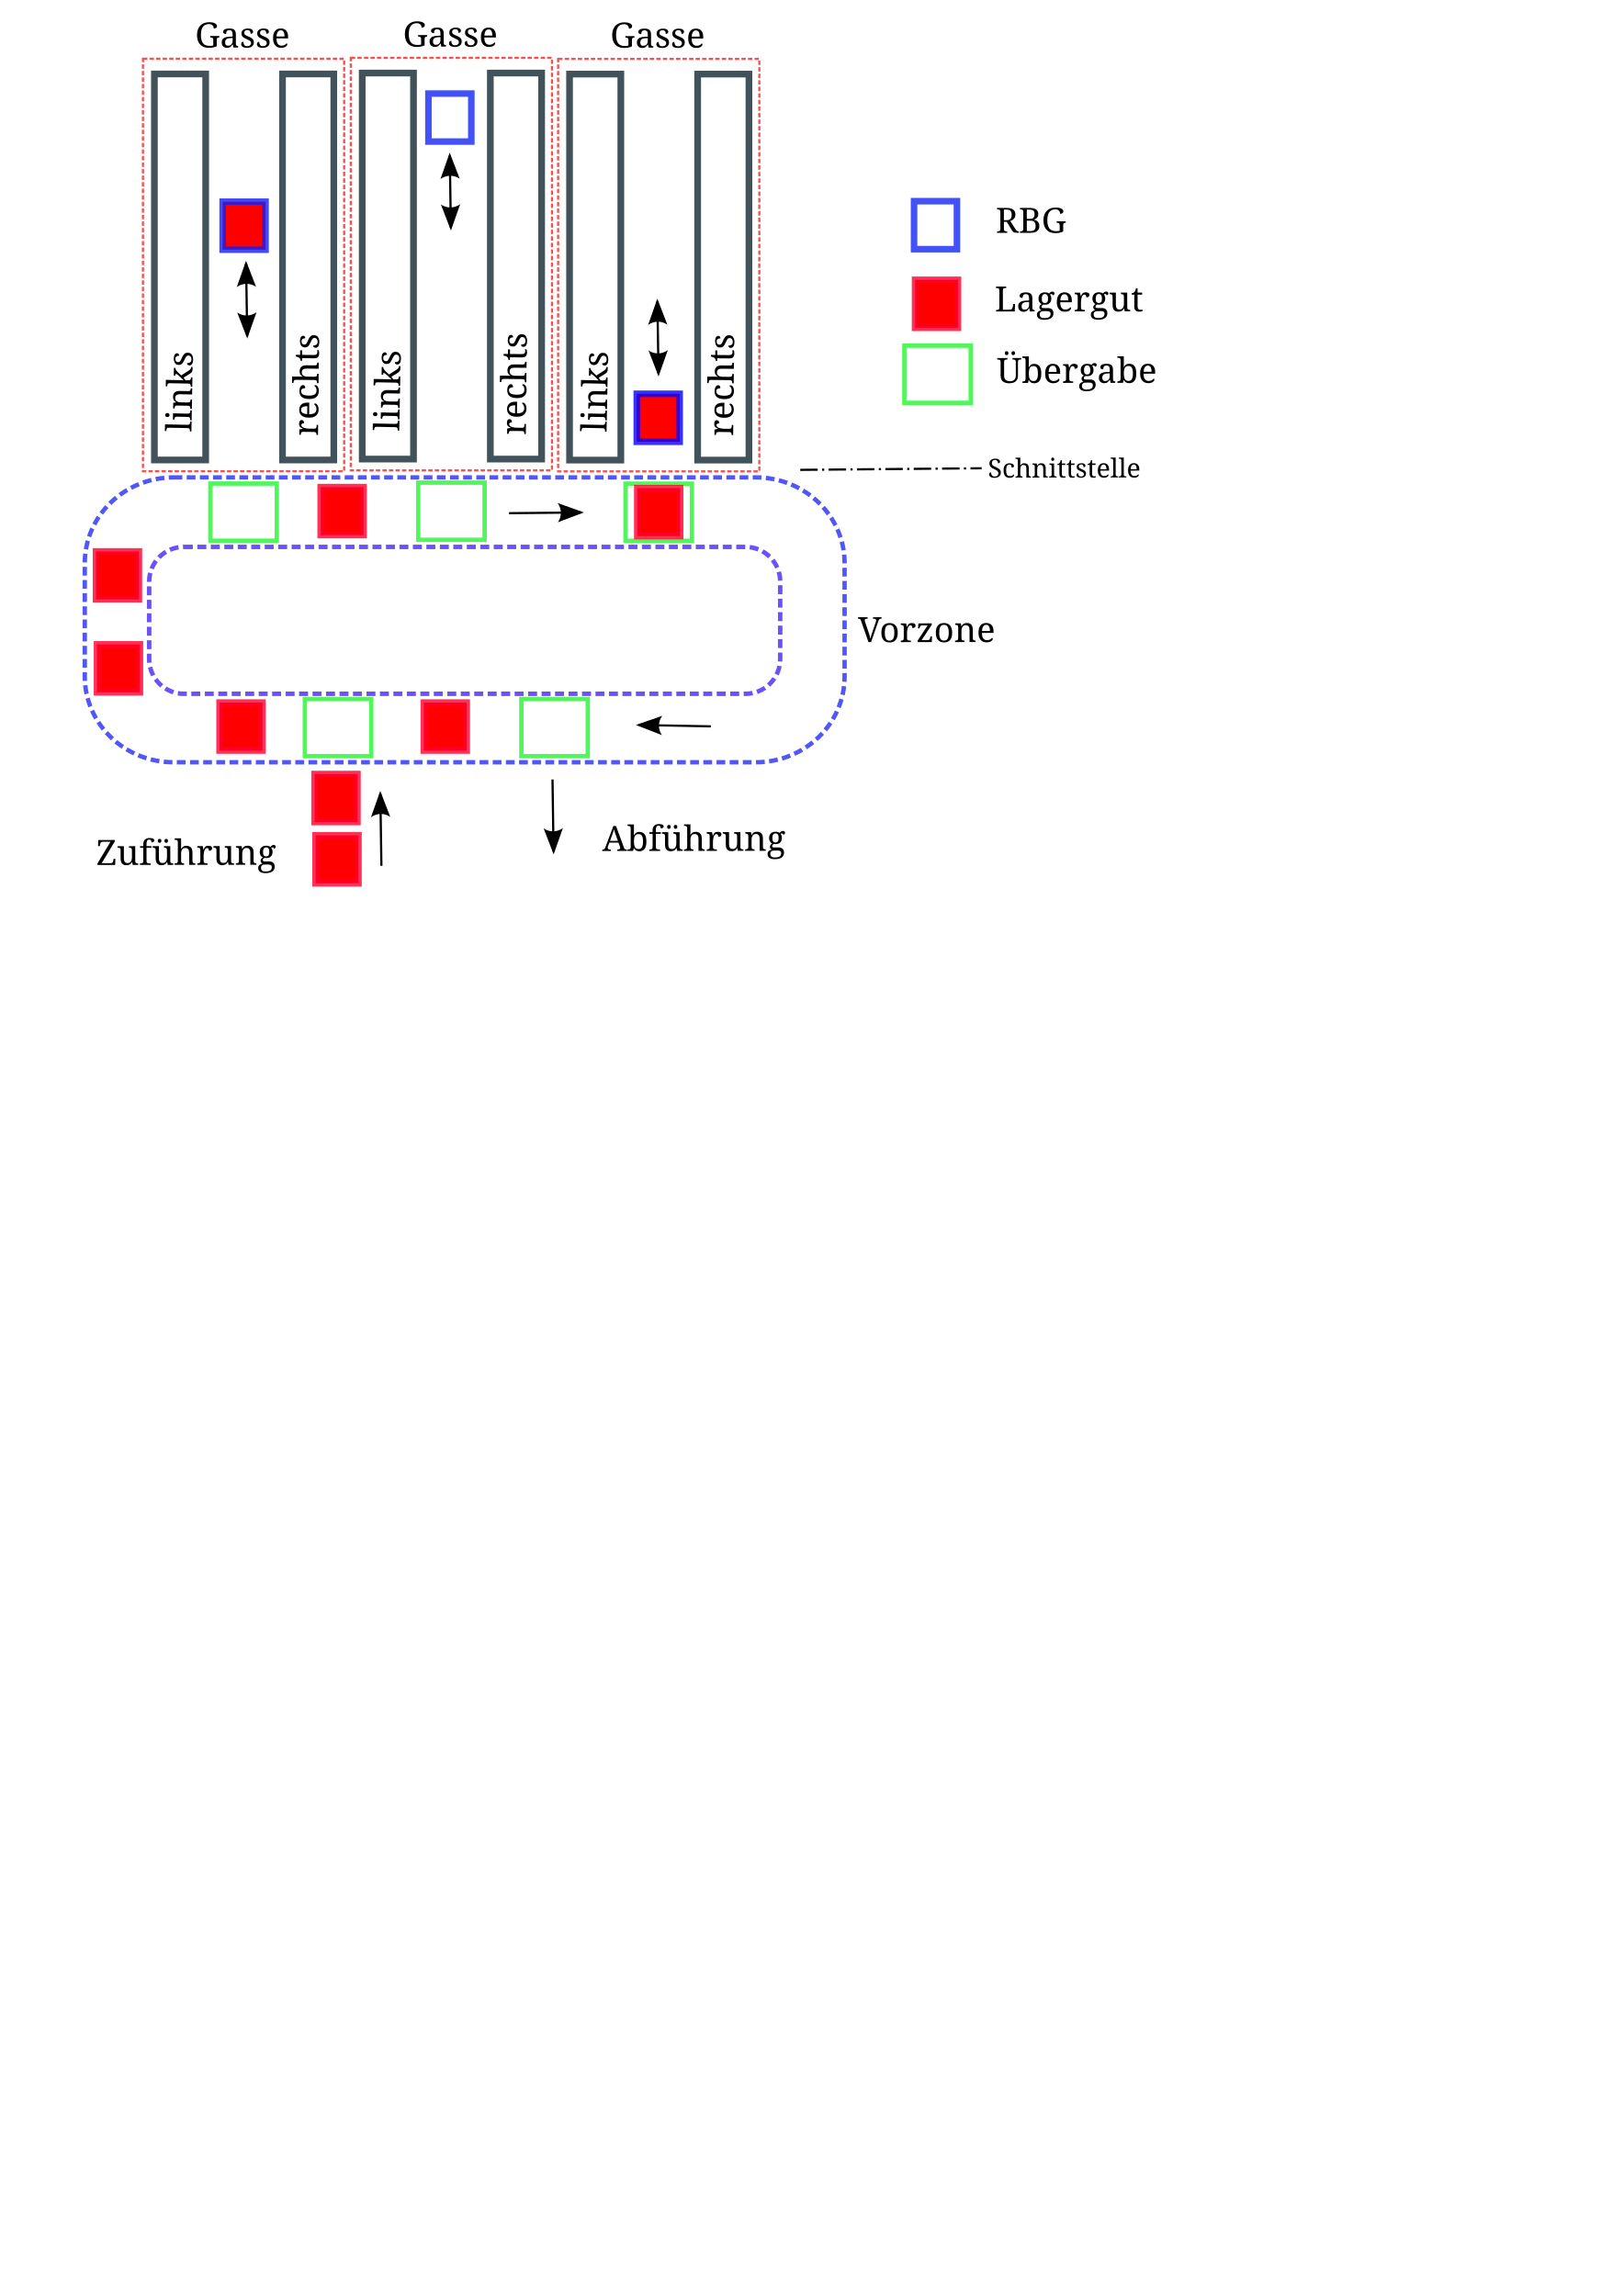
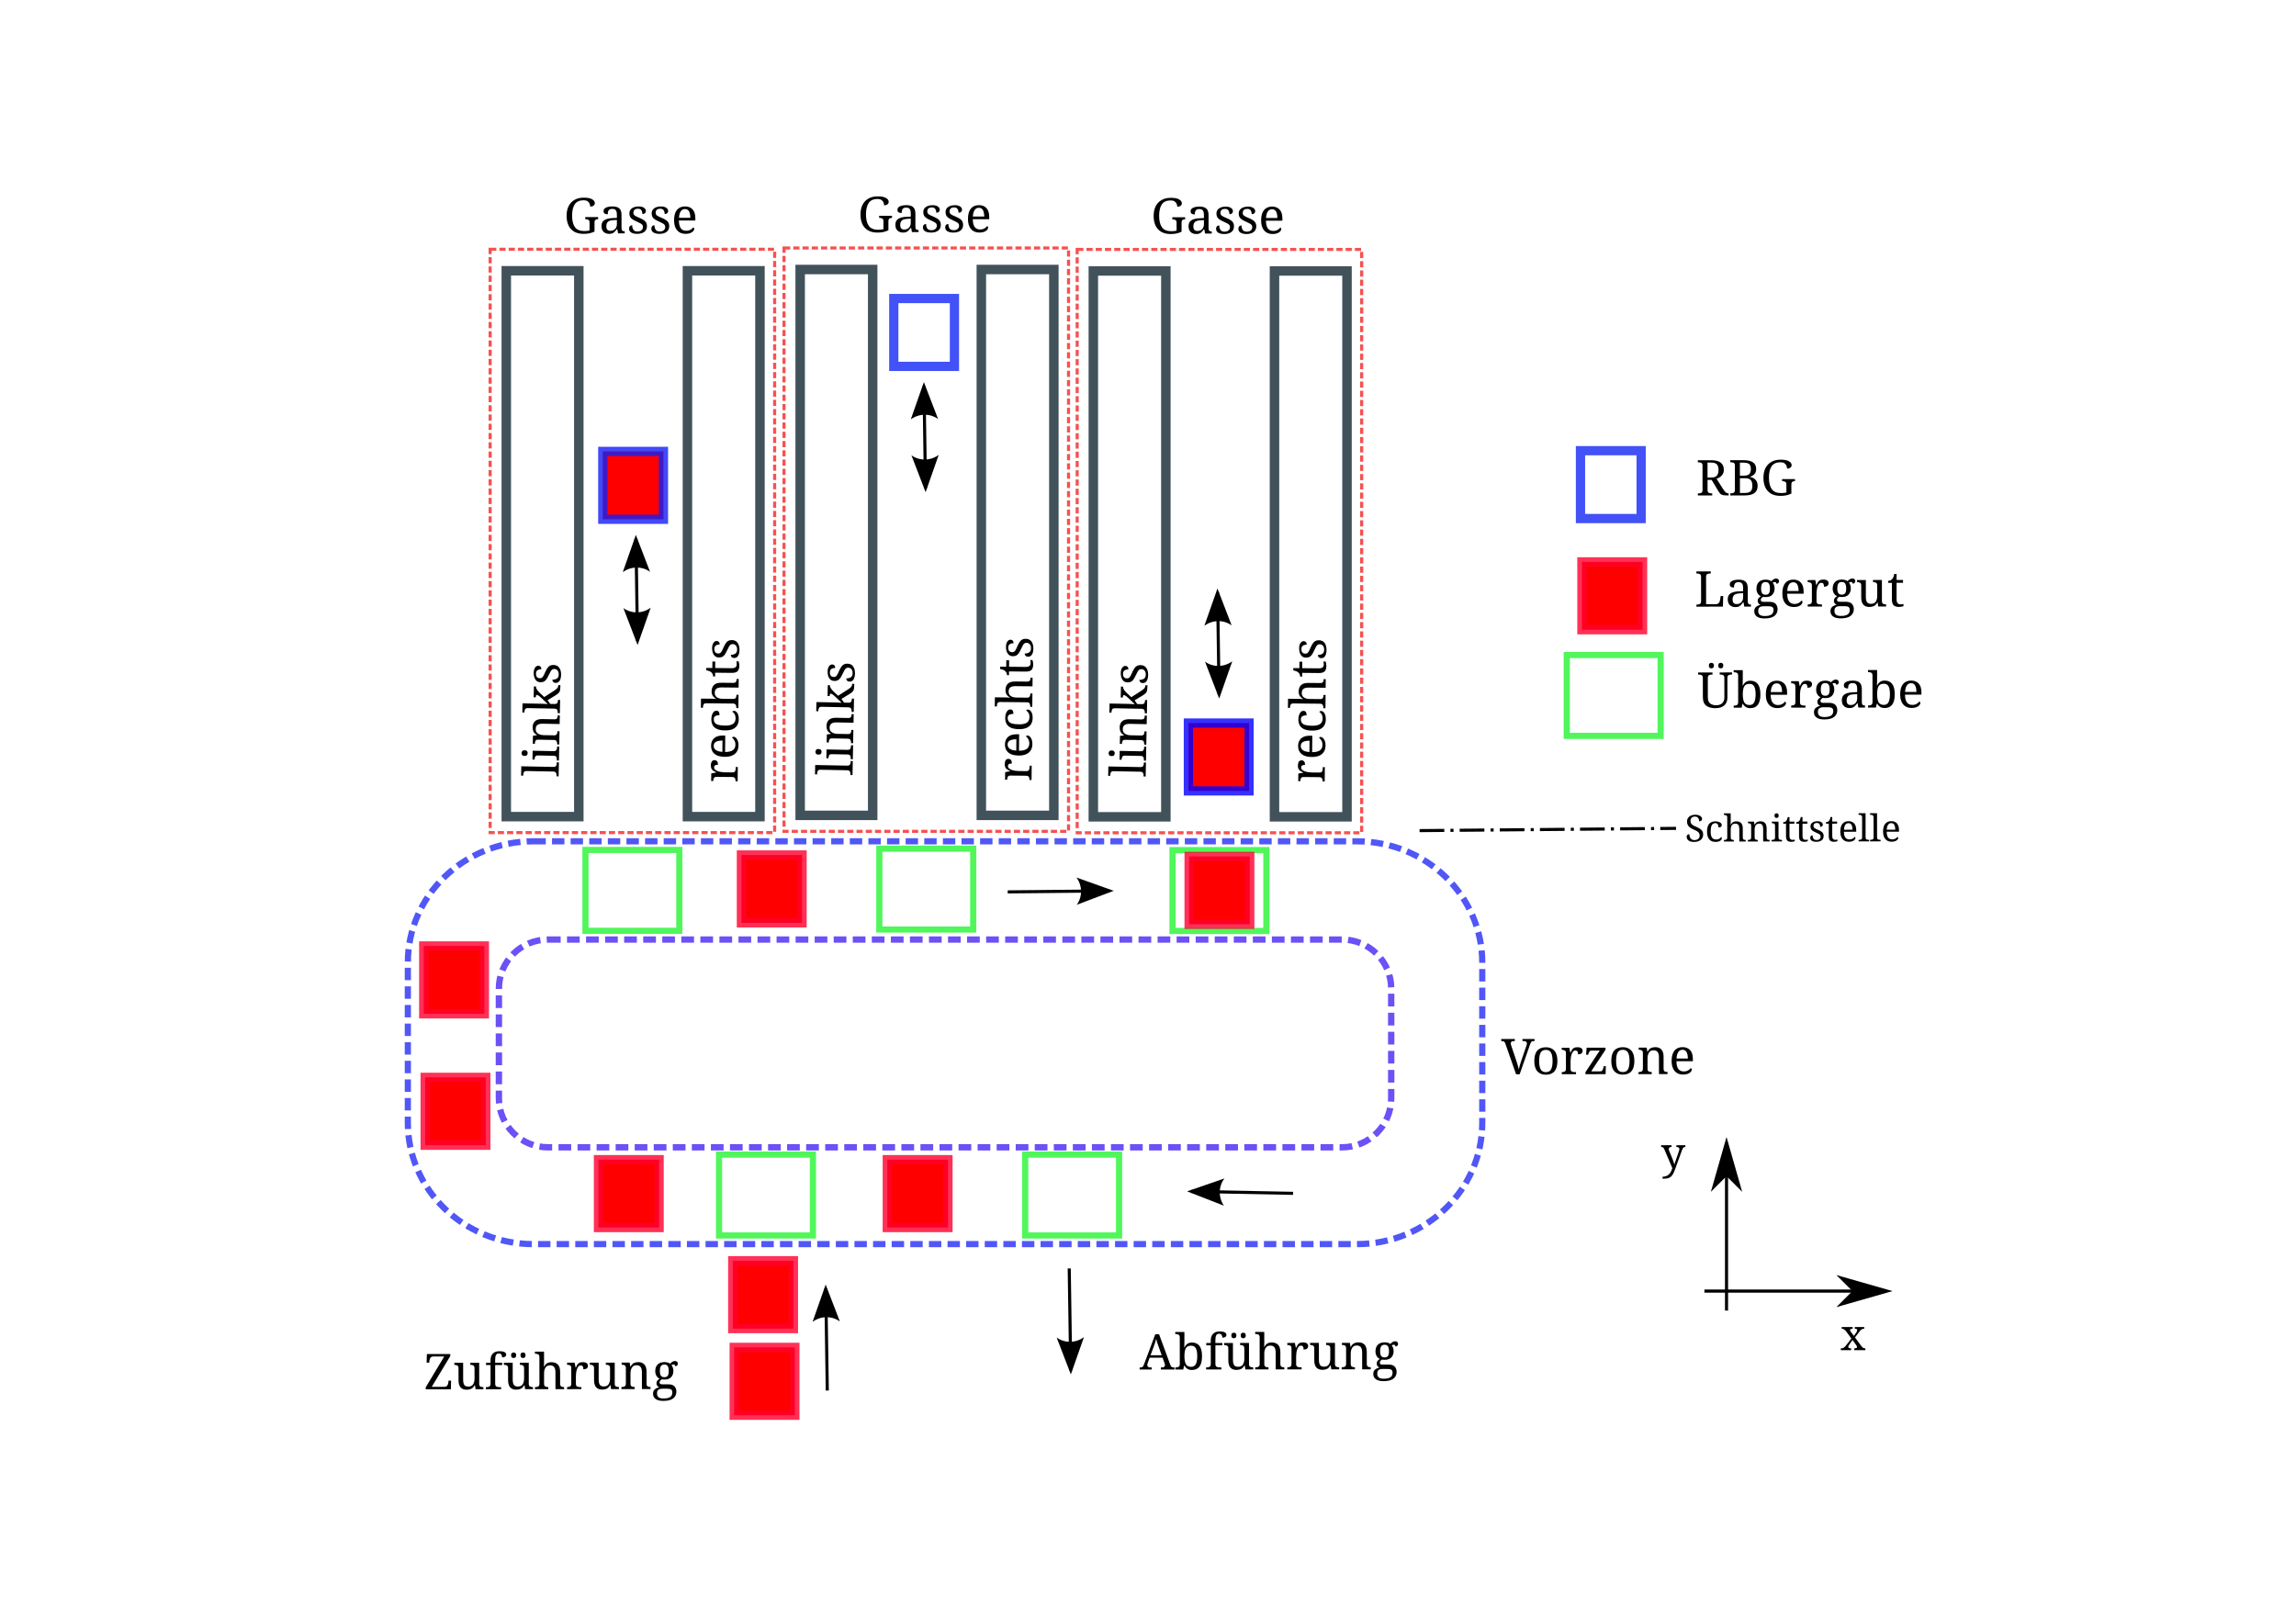
- <svg xmlns="http://www.w3.org/2000/svg" width="744.094" height="1052.362" id="svg2" version="1.1">
+ <svg xmlns="http://www.w3.org/2000/svg" width="744.094" height="524.409" id="svg2" version="1.1">
  <defs id="defs4">
-     <marker orient="auto" refY="0.0" refX="0.0" id="Arrow2Lstart" style="overflow:visible">
-       <path id="path4161" style="fill-rule:evenodd;stroke-width:0.625;stroke-linejoin:round" d="M 8.719,4.034 L -2.207,0.016 L 8.719,-4.002 C 6.973,-1.63 6.983,1.616 8.719,4.034 z " transform="scale(1.1) translate(1,0)" />
+     <marker orient="auto" refY="0" refX="0" id="Arrow2Lstart" style="overflow:visible">
+       <path id="path4161" style="fill-rule:evenodd;stroke-width:0.625;stroke-linejoin:round" d="M 8.719,4.034 -2.207,0.016 8.719,-4.002 c -1.745,2.372 -1.735,5.617 -6e-7,8.035 z" transform="matrix(1.1,0,0,1.1,1.1,0)" />
    </marker>
-     <marker orient="auto" refY="0.0" refX="0.0" id="Arrow2Lend" style="overflow:visible;">
-       <path id="path4164" style="fill-rule:evenodd;stroke-width:0.625;stroke-linejoin:round;" d="M 8.719,4.034 L -2.207,0.016 L 8.719,-4.002 C 6.973,-1.63 6.983,1.616 8.719,4.034 z " transform="scale(1.1) rotate(180) translate(1,0)" />
+     <marker orient="auto" refY="0" refX="0" id="Arrow2Lend" style="overflow:visible">
+       <path id="path4164" style="fill-rule:evenodd;stroke-width:0.625;stroke-linejoin:round" d="M 8.719,4.034 -2.207,0.016 8.719,-4.002 c -1.745,2.372 -1.735,5.617 -6e-7,8.035 z" transform="matrix(-1.1,0,0,-1.1,-1.1,0)" />
    </marker>
    <marker orient="auto" refY="0" refX="0" id="Arrow2Lend-3" style="overflow:visible">
      <path id="path4164-4" style="fill-rule:evenodd;stroke-width:0.625;stroke-linejoin:round" d="M 8.719,4.034 -2.207,0.016 8.719,-4.002 c -1.745,2.372 -1.735,5.617 -6e-7,8.035 z" transform="matrix(-1.1,0,0,-1.1,-1.1,0)" />
    </marker>
    <marker orient="auto" refY="0" refX="0" id="Arrow2Lend-0" style="overflow:visible">
      <path id="path4164-0" style="fill-rule:evenodd;stroke-width:0.625;stroke-linejoin:round" d="M 8.719,4.034 -2.207,0.016 8.719,-4.002 c -1.745,2.372 -1.735,5.617 -6e-7,8.035 z" transform="matrix(-1.1,0,0,-1.1,-1.1,0)" />
    </marker>
    <marker orient="auto" refY="0" refX="0" id="Arrow2Lend-2" style="overflow:visible">
      <path id="path4164-1" style="fill-rule:evenodd;stroke-width:0.625;stroke-linejoin:round" d="M 8.719,4.034 -2.207,0.016 8.719,-4.002 c -1.745,2.372 -1.735,5.617 -6e-7,8.035 z" transform="matrix(-1.1,0,0,-1.1,-1.1,0)" />
    </marker>
    <marker orient="auto" refY="0" refX="0" id="Arrow2Lend-4" style="overflow:visible">
      <path id="path4164-8" style="fill-rule:evenodd;stroke-width:0.625;stroke-linejoin:round" d="M 8.719,4.034 -2.207,0.016 8.719,-4.002 c -1.745,2.372 -1.735,5.617 -6e-7,8.035 z" transform="matrix(-1.1,0,0,-1.1,-1.1,0)" />
    </marker>
    <marker orient="auto" refY="0" refX="0" id="Arrow2Lstart-5" style="overflow:visible">
      <path id="path4161-1" style="fill-rule:evenodd;stroke-width:0.625;stroke-linejoin:round" d="M 8.719,4.034 -2.207,0.016 8.719,-4.002 c -1.745,2.372 -1.735,5.617 -6e-7,8.035 z" transform="matrix(1.1,0,0,1.1,1.1,0)" />
    </marker>
    <marker orient="auto" refY="0" refX="0" id="Arrow2Lend-5" style="overflow:visible">
      <path id="path4164-6" style="fill-rule:evenodd;stroke-width:0.625;stroke-linejoin:round" d="M 8.719,4.034 -2.207,0.016 8.719,-4.002 c -1.745,2.372 -1.735,5.617 -6e-7,8.035 z" transform="matrix(-1.1,0,0,-1.1,-1.1,0)" />
    </marker>
    <marker orient="auto" refY="0" refX="0" id="Arrow2Lstart-9" style="overflow:visible">
      <path id="path4161-5" style="fill-rule:evenodd;stroke-width:0.625;stroke-linejoin:round" d="M 8.719,4.034 -2.207,0.016 8.719,-4.002 c -1.745,2.372 -1.735,5.617 -6e-7,8.035 z" transform="matrix(1.1,0,0,1.1,1.1,0)" />
    </marker>
    <marker orient="auto" refY="0" refX="0" id="Arrow2Lend-09" style="overflow:visible">
      <path id="path4164-46" style="fill-rule:evenodd;stroke-width:0.625;stroke-linejoin:round" d="M 8.719,4.034 -2.207,0.016 8.719,-4.002 c -1.745,2.372 -1.735,5.617 -6e-7,8.035 z" transform="matrix(-1.1,0,0,-1.1,-1.1,0)" />
    </marker>
+     <marker orient="auto" refY="0" refX="0" id="Arrow1Lend" style="overflow:visible">
+       <path id="path3766" d="M 0,0 5,-5 -12.5,0 5,5 0,0 z" style="fill-rule:evenodd;stroke:#000000;stroke-width:1pt" transform="matrix(-0.8,0,0,-0.8,-10,0)" />
+     </marker>
+     <marker orient="auto" refY="0" refX="0" id="Arrow1Lstart" style="overflow:visible">
+       <path id="path3763" d="M 0,0 5,-5 -12.5,0 5,5 0,0 z" style="fill-rule:evenodd;stroke:#000000;stroke-width:1pt" transform="matrix(0.8,0,0,0.8,10,0)" />
+     </marker>
  </defs>
-   <g id="layer1">
-     <rect style="fill:none;stroke:#162934;stroke-width:3.071;stroke-miterlimit:4;stroke-opacity:0.805;stroke-dasharray:none" id="rect2985" width="23.502" height="176.929" x="70.754" y="33.897" />
-     <rect style="fill:none;stroke:#162934;stroke-width:3.071;stroke-miterlimit:4;stroke-opacity:0.805;stroke-dasharray:none" id="rect2985-0" width="23.502" height="176.929" x="129.464" y="33.898" />
-     <text xml:space="preserve" style="font-size:16px;font-style:normal;font-variant:normal;font-weight:normal;font-stretch:normal;line-height:125%;letter-spacing:0px;word-spacing:0px;fill:#000000;fill-opacity:1;stroke:none;font-family:Serif;-inkscape-font-specification:Serif" x="-196.238" y="91.535" id="text3773" transform="matrix(0.01939377,-0.9998119,0.9998119,0.01939377,0,0)">
-       <tspan id="tspan3775" x="-196.238" y="91.535">links</tspan>
+   <g id="layer1" transform="translate(0,-527.9527)">
+     <rect style="fill:none;stroke:#162934;stroke-width:3.071;stroke-miterlimit:4;stroke-opacity:0.805;stroke-dasharray:none" id="rect2985" width="23.502" height="176.929" x="164.079" y="615.717" />
+     <rect style="fill:none;stroke:#162934;stroke-width:3.071;stroke-miterlimit:4;stroke-opacity:0.805;stroke-dasharray:none" id="rect2985-0" width="23.502" height="176.929" x="222.789" y="615.717" />
+     <text xml:space="preserve" style="font-size:16px;font-style:normal;font-variant:normal;font-weight:normal;font-stretch:normal;line-height:125%;letter-spacing:0px;word-spacing:0px;fill:#000000;fill-opacity:1;stroke:none;font-family:Serif;-inkscape-font-specification:Serif" x="-776.139" y="196.126" id="text3773" transform="matrix(0.01939377,-0.9998119,0.9998119,0.01939377,0,0)">
+       <tspan id="tspan3775" x="-776.139" y="196.126">links</tspan>
    </text>
-     <text xml:space="preserve" style="font-size:16px;font-style:normal;font-variant:normal;font-weight:normal;font-stretch:normal;line-height:125%;letter-spacing:0px;word-spacing:0px;fill:#000000;fill-opacity:1;stroke:none;font-family:Serif;-inkscape-font-specification:Serif" x="-198.4" y="147.755" id="text3777" transform="matrix(0.01016865,-0.9999483,0.9999483,0.01016865,0,0)">
-       <tspan id="tspan3779" x="-198.4" y="147.755">rechts</tspan>
+     <text xml:space="preserve" style="font-size:16px;font-style:normal;font-variant:normal;font-weight:normal;font-stretch:normal;line-height:125%;letter-spacing:0px;word-spacing:0px;fill:#000000;fill-opacity:1;stroke:none;font-family:Serif;-inkscape-font-specification:Serif" x="-779.241" y="246.991" id="text3777" transform="matrix(0.01016865,-0.9999483,0.9999483,0.01016865,0,0)">
+       <tspan id="tspan3779" x="-779.241" y="246.991">rechts</tspan>
    </text>
-     <rect style="fill:#ff0000;stroke:#161ef4;stroke-width:3;stroke-miterlimit:4;stroke-opacity:0.805;stroke-dasharray:none;fill-opacity:1" id="rect3800" width="19.657" height="21.997" x="102.029" y="92.446" />
-     <rect style="fill:none;stroke:#f42828;stroke-width:1;stroke-miterlimit:4;stroke-opacity:0.805;stroke-dasharray:2, 1;stroke-dashoffset:0" id="rect3802" width="92.201" height="189.081" x="65.523" y="26.923" />
-     <text xml:space="preserve" style="font-size:16px;font-style:normal;font-variant:normal;font-weight:normal;font-stretch:normal;line-height:125%;letter-spacing:0px;word-spacing:0px;fill:#000000;fill-opacity:1;stroke:none;font-family:Serif;-inkscape-font-specification:Serif" x="89.392" y="21.775" id="text3804">
-       <tspan id="tspan3806" x="89.392" y="21.775">Gasse</tspan>
+     <rect style="fill:#ff0000;fill-opacity:1;stroke:#161ef4;stroke-width:3;stroke-miterlimit:4;stroke-opacity:0.805;stroke-dasharray:none" id="rect3800" width="19.657" height="21.997" x="195.354" y="674.266" />
+     <rect style="fill:none;stroke:#f42828;stroke-width:1;stroke-miterlimit:4;stroke-opacity:0.805;stroke-dasharray:2, 1;stroke-dashoffset:0" id="rect3802" width="92.201" height="189.081" x="158.848" y="608.743" />
+     <text xml:space="preserve" style="font-size:16px;font-style:normal;font-variant:normal;font-weight:normal;font-stretch:normal;line-height:125%;letter-spacing:0px;word-spacing:0px;fill:#000000;fill-opacity:1;stroke:none;font-family:Serif;-inkscape-font-specification:Serif" x="182.717" y="603.595" id="text3804">
+       <tspan id="tspan3806" x="182.717" y="603.595">Gasse</tspan>
    </text>
-     <rect style="fill:none;stroke:#28f435;stroke-width:2;stroke-miterlimit:4;stroke-opacity:0.805;stroke-dasharray:none;stroke-dashoffset:0" id="rect3808" width="30.422" height="26.209" x="96.413" y="221.621" />
-     <rect style="fill:none;stroke:#162934;stroke-width:3.071;stroke-miterlimit:4;stroke-opacity:0.805;stroke-dasharray:none" id="rect2985-5" width="23.502" height="176.929" x="165.997" y="33.485" />
-     <rect style="fill:none;stroke:#162934;stroke-width:3.071;stroke-miterlimit:4;stroke-opacity:0.805;stroke-dasharray:none" id="rect2985-0-0" width="23.502" height="176.929" x="224.707" y="33.485" />
-     <text xml:space="preserve" style="font-size:16px;font-style:normal;font-variant:normal;font-weight:normal;font-stretch:normal;line-height:125%;letter-spacing:0px;word-spacing:0px;fill:#000000;fill-opacity:1;stroke:none;font-family:Serif;-inkscape-font-specification:Serif" x="-193.978" y="186.752" id="text3773-3" transform="matrix(0.01939377,-0.9998119,0.9998119,0.01939377,0,0)">
-       <tspan id="tspan3775-2" x="-193.978" y="186.752">links</tspan>
+     <rect style="fill:none;stroke:#28f435;stroke-width:2;stroke-miterlimit:4;stroke-opacity:0.805;stroke-dasharray:none;stroke-dashoffset:0" id="rect3808" width="30.422" height="26.209" x="189.737" y="803.441" />
+     <rect style="fill:none;stroke:#162934;stroke-width:3.071;stroke-miterlimit:4;stroke-opacity:0.805;stroke-dasharray:none" id="rect2985-5" width="23.502" height="176.929" x="259.321" y="615.305" />
+     <rect style="fill:none;stroke:#162934;stroke-width:3.071;stroke-miterlimit:4;stroke-opacity:0.805;stroke-dasharray:none" id="rect2985-0-0" width="23.502" height="176.929" x="318.032" y="615.305" />
+     <text xml:space="preserve" style="font-size:16px;font-style:normal;font-variant:normal;font-weight:normal;font-stretch:normal;line-height:125%;letter-spacing:0px;word-spacing:0px;fill:#000000;fill-opacity:1;stroke:none;font-family:Serif;-inkscape-font-specification:Serif" x="-773.879" y="291.343" id="text3773-3" transform="matrix(0.01939377,-0.9998119,0.9998119,0.01939377,0,0)">
+       <tspan id="tspan3775-2" x="-773.879" y="291.343">links</tspan>
    </text>
-     <text xml:space="preserve" style="font-size:16px;font-style:normal;font-variant:normal;font-weight:normal;font-stretch:normal;line-height:125%;letter-spacing:0px;word-spacing:0px;fill:#000000;fill-opacity:1;stroke:none;font-family:Serif;-inkscape-font-specification:Serif" x="-197.018" y="242.989" id="text3777-5" transform="matrix(0.01016865,-0.9999483,0.9999483,0.01016865,0,0)">
-       <tspan id="tspan3779-0" x="-197.018" y="242.989">rechts</tspan>
+     <text xml:space="preserve" style="font-size:16px;font-style:normal;font-variant:normal;font-weight:normal;font-stretch:normal;line-height:125%;letter-spacing:0px;word-spacing:0px;fill:#000000;fill-opacity:1;stroke:none;font-family:Serif;-inkscape-font-specification:Serif" x="-777.859" y="342.225" id="text3777-5" transform="matrix(0.01016865,-0.9999483,0.9999483,0.01016865,0,0)">
+       <tspan id="tspan3779-0" x="-777.859" y="342.225">rechts</tspan>
    </text>
-     <rect style="fill:none;stroke:#1629f4;stroke-width:3;stroke-miterlimit:4;stroke-opacity:0.805;stroke-dasharray:none" id="rect3800-8" width="19.657" height="21.997" x="196.336" y="42.891" />
-     <rect style="fill:none;stroke:#f42828;stroke-width:1;stroke-miterlimit:4;stroke-opacity:0.805;stroke-dasharray:2, 1;stroke-dashoffset:0" id="rect3802-8" width="92.201" height="189.081" x="160.766" y="26.51" />
-     <text xml:space="preserve" style="font-size:16px;font-style:normal;font-variant:normal;font-weight:normal;font-stretch:normal;line-height:125%;letter-spacing:0px;word-spacing:0px;fill:#000000;fill-opacity:1;stroke:none;font-family:Serif;-inkscape-font-specification:Serif" x="184.635" y="21.362" id="text3804-8">
-       <tspan id="tspan3806-2" x="184.635" y="21.362">Gasse</tspan>
+     <rect style="fill:none;stroke:#1629f4;stroke-width:3;stroke-miterlimit:4;stroke-opacity:0.805;stroke-dasharray:none" id="rect3800-8" width="19.657" height="21.997" x="289.66" y="624.711" />
+     <rect style="fill:none;stroke:#f42828;stroke-width:1;stroke-miterlimit:4;stroke-opacity:0.805;stroke-dasharray:2, 1;stroke-dashoffset:0" id="rect3802-8" width="92.201" height="189.081" x="254.091" y="608.33" />
+     <text xml:space="preserve" style="font-size:16px;font-style:normal;font-variant:normal;font-weight:normal;font-stretch:normal;line-height:125%;letter-spacing:0px;word-spacing:0px;fill:#000000;fill-opacity:1;stroke:none;font-family:Serif;-inkscape-font-specification:Serif" x="277.96" y="603.182" id="text3804-8">
+       <tspan id="tspan3806-2" x="277.96" y="603.182">Gasse</tspan>
    </text>
-     <rect style="fill:none;stroke:#28f435;stroke-width:2;stroke-miterlimit:4;stroke-opacity:0.805;stroke-dasharray:none;stroke-dashoffset:0" id="rect3808-1" width="30.422" height="26.209" x="191.656" y="221.208" />
-     <rect style="fill:none;stroke:#162934;stroke-width:3.071;stroke-miterlimit:4;stroke-opacity:0.805;stroke-dasharray:none" id="rect2985-9" width="23.502" height="176.929" x="261.006" y="33.953" />
-     <rect style="fill:none;stroke:#162934;stroke-width:3.071;stroke-miterlimit:4;stroke-opacity:0.805;stroke-dasharray:none" id="rect2985-0-4" width="23.502" height="176.929" x="319.716" y="33.953" />
-     <text xml:space="preserve" style="font-size:16px;font-style:normal;font-variant:normal;font-weight:normal;font-stretch:normal;line-height:125%;letter-spacing:0px;word-spacing:0px;fill:#000000;fill-opacity:1;stroke:none;font-family:Serif;-inkscape-font-specification:Serif" x="-192.604" y="281.752" id="text3773-9" transform="matrix(0.01939377,-0.9998119,0.9998119,0.01939377,0,0)">
-       <tspan id="tspan3775-7" x="-192.604" y="281.752">links</tspan>
+     <rect style="fill:none;stroke:#28f435;stroke-width:2;stroke-miterlimit:4;stroke-opacity:0.805;stroke-dasharray:none;stroke-dashoffset:0" id="rect3808-1" width="30.422" height="26.209" x="284.98" y="803.028" />
+     <rect style="fill:none;stroke:#162934;stroke-width:3.071;stroke-miterlimit:4;stroke-opacity:0.805;stroke-dasharray:none" id="rect2985-9" width="23.502" height="176.929" x="354.33" y="615.773" />
+     <rect style="fill:none;stroke:#162934;stroke-width:3.071;stroke-miterlimit:4;stroke-opacity:0.805;stroke-dasharray:none" id="rect2985-0-4" width="23.502" height="176.929" x="413.04" y="615.773" />
+     <text xml:space="preserve" style="font-size:16px;font-style:normal;font-variant:normal;font-weight:normal;font-stretch:normal;line-height:125%;letter-spacing:0px;word-spacing:0px;fill:#000000;fill-opacity:1;stroke:none;font-family:Serif;-inkscape-font-specification:Serif" x="-772.504" y="386.342" id="text3773-9" transform="matrix(0.01939377,-0.9998119,0.9998119,0.01939377,0,0)">
+       <tspan id="tspan3775-7" x="-772.504" y="386.342">links</tspan>
    </text>
-     <text xml:space="preserve" style="font-size:16px;font-style:normal;font-variant:normal;font-weight:normal;font-stretch:normal;line-height:125%;letter-spacing:0px;word-spacing:0px;fill:#000000;fill-opacity:1;stroke:none;font-family:Serif;-inkscape-font-specification:Serif" x="-196.52" y="337.997" id="text3777-1" transform="matrix(0.01016865,-0.9999483,0.9999483,0.01016865,0,0)">
-       <tspan id="tspan3779-3" x="-196.52" y="337.997">rechts</tspan>
+     <text xml:space="preserve" style="font-size:16px;font-style:normal;font-variant:normal;font-weight:normal;font-stretch:normal;line-height:125%;letter-spacing:0px;word-spacing:0px;fill:#000000;fill-opacity:1;stroke:none;font-family:Serif;-inkscape-font-specification:Serif" x="-777.361" y="437.233" id="text3777-1" transform="matrix(0.01016865,-0.9999483,0.9999483,0.01016865,0,0)">
+       <tspan id="tspan3779-3" x="-777.361" y="437.233">rechts</tspan>
    </text>
-     <rect style="fill:#ff0000;stroke:#0500ff;stroke-width:3;stroke-miterlimit:4;stroke-opacity:0.805;stroke-dasharray:none;fill-opacity:1" id="rect3800-7" width="19.657" height="21.997" x="291.813" y="180.49" />
-     <rect style="fill:none;stroke:#f42828;stroke-width:1;stroke-miterlimit:4;stroke-opacity:0.805;stroke-dasharray:2, 1;stroke-dashoffset:0" id="rect3802-3" width="92.201" height="189.081" x="255.775" y="26.978" />
-     <text xml:space="preserve" style="font-size:16px;font-style:normal;font-variant:normal;font-weight:normal;font-stretch:normal;line-height:125%;letter-spacing:0px;word-spacing:0px;fill:#000000;fill-opacity:1;stroke:none;font-family:Serif;-inkscape-font-specification:Serif" x="279.644" y="21.83" id="text3804-7">
-       <tspan id="tspan3806-9" x="279.644" y="21.83">Gasse</tspan>
+     <rect style="fill:#ff0000;fill-opacity:1;stroke:#0500ff;stroke-width:3;stroke-miterlimit:4;stroke-opacity:0.805;stroke-dasharray:none" id="rect3800-7" width="19.657" height="21.997" x="385.137" y="762.31" />
+     <rect style="fill:none;stroke:#f42828;stroke-width:1;stroke-miterlimit:4;stroke-opacity:0.805;stroke-dasharray:2, 1;stroke-dashoffset:0" id="rect3802-3" width="92.201" height="189.081" x="349.099" y="608.798" />
+     <text xml:space="preserve" style="font-size:16px;font-style:normal;font-variant:normal;font-weight:normal;font-stretch:normal;line-height:125%;letter-spacing:0px;word-spacing:0px;fill:#000000;fill-opacity:1;stroke:none;font-family:Serif;-inkscape-font-specification:Serif" x="372.968" y="603.65" id="text3804-7">
+       <tspan id="tspan3806-9" x="372.968" y="603.65">Gasse</tspan>
    </text>
-     <rect style="fill:none;stroke:#28f435;stroke-width:2;stroke-miterlimit:4;stroke-opacity:0.805;stroke-dasharray:none;stroke-dashoffset:0" id="rect3808-9" width="30.422" height="26.209" x="286.664" y="221.676" />
-     <text xml:space="preserve" style="font-size:16px;font-style:normal;font-variant:normal;font-weight:normal;font-stretch:normal;line-height:125%;letter-spacing:0px;word-spacing:0px;fill:#000000;fill-opacity:1;stroke:none;font-family:Serif;-inkscape-font-specification:Serif" x="456.206" y="107.198" id="text3885-8" transform="matrix(0.9999995,-0.00102357,0.00102357,0.9999995,0,0)">
-       <tspan id="tspan3887-0" x="456.206" y="107.198">RBG</tspan>
+     <rect style="fill:none;stroke:#28f435;stroke-width:2;stroke-miterlimit:4;stroke-opacity:0.805;stroke-dasharray:none;stroke-dashoffset:0" id="rect3808-9" width="30.422" height="26.209" x="379.989" y="803.496" />
+     <text xml:space="preserve" style="font-size:16px;font-style:normal;font-variant:normal;font-weight:normal;font-stretch:normal;line-height:125%;letter-spacing:0px;word-spacing:0px;fill:#000000;fill-opacity:1;stroke:none;font-family:Serif;-inkscape-font-specification:Serif" x="548.935" y="689.113" id="text3885-8" transform="matrix(0.9999995,-0.00102357,0.00102357,0.9999995,0,0)">
+       <tspan id="tspan3887-0" x="548.935" y="689.113">RBG</tspan>
    </text>
-     <rect style="fill:none;stroke:#2830f4;stroke-width:2.011;stroke-miterlimit:4;stroke-opacity:0.805;stroke-dasharray:4.021,2.011;stroke-dashoffset:0" id="rect3919" width="348.199" height="130.568" x="38.851" y="218.818" ry="39.311" rx="40.686" />
-     <rect style="fill:none;stroke:#4828f4;stroke-width:2.058;stroke-miterlimit:4;stroke-opacity:0.805;stroke-dasharray:4.116,2.058;stroke-dashoffset:0" id="rect3921" width="289.18" height="67.337" x="68.36" y="250.667" ry="15.899" />
-     <rect style="fill:none;stroke:#28f435;stroke-width:2;stroke-miterlimit:4;stroke-opacity:0.805;stroke-dasharray:none;stroke-dashoffset:0" id="rect3808-19" width="30.422" height="26.209" x="139.705" y="320.374" />
-     <rect style="fill:none;stroke:#28f435;stroke-width:2;stroke-miterlimit:4;stroke-opacity:0.805;stroke-dasharray:none;stroke-dashoffset:0" id="rect3808-4" width="30.422" height="26.209" x="238.926" y="320.374" />
-     <rect style="fill:#ff0000;fill-opacity:1;stroke:#ff002f;stroke-width:3;stroke-miterlimit:4;stroke-opacity:0.805;stroke-dasharray:none" id="rect3800-7-0" width="19.657" height="21.997" x="146.959" y="223.259" />
-     <rect style="fill:#ff0000;fill-opacity:1;stroke:#ff002f;stroke-width:3;stroke-miterlimit:4;stroke-opacity:0.805;stroke-dasharray:none" id="rect3800-7-8" width="19.657" height="21.997" x="43.994" y="252.744" />
-     <rect style="fill:#ff0000;fill-opacity:1;stroke:#ff002f;stroke-width:3;stroke-miterlimit:4;stroke-opacity:0.805;stroke-dasharray:none" id="rect3800-7-1" width="19.657" height="21.997" x="44.462" y="295.334" />
-     <rect style="fill:#ff0000;fill-opacity:1;stroke:#ff002f;stroke-width:3;stroke-miterlimit:4;stroke-opacity:0.805;stroke-dasharray:none" id="rect3800-7-07" width="19.657" height="21.997" x="194.23" y="322.012" />
-     <rect style="fill:#ff0000;fill-opacity:1;stroke:#ff002f;stroke-width:3;stroke-miterlimit:4;stroke-opacity:0.805;stroke-dasharray:none" id="rect3800-7-9" width="19.657" height="21.997" x="100.625" y="322.012" />
-     <rect style="fill:#ff0000;fill-opacity:1;stroke:#ff002f;stroke-width:3;stroke-miterlimit:4;stroke-opacity:0.805;stroke-dasharray:none" id="rect3800-7-01" width="19.657" height="21.997" x="144.151" y="354.773" />
-     <rect style="fill:#ff0000;fill-opacity:1;stroke:#ff002f;stroke-width:3;stroke-miterlimit:4;stroke-opacity:0.805;stroke-dasharray:none" id="rect3800-7-3" width="19.657" height="21.997" x="144.619" y="382.855" />
-     <rect style="fill:#ff0000;fill-opacity:1;stroke:#ff002f;stroke-width:3;stroke-miterlimit:4;stroke-opacity:0.805;stroke-dasharray:none" id="rect3800-7-97" width="19.657" height="21.997" x="292.047" y="223.727" />
-     <rect style="fill:#ff0000;fill-opacity:1;stroke:#ff002f;stroke-width:3;stroke-miterlimit:4;stroke-opacity:0.805;stroke-dasharray:none" id="rect3800-7-01-2" width="19.657" height="21.997" x="419.349" y="128.25" />
-     <rect style="fill:none;stroke:#28f435;stroke-width:2;stroke-miterlimit:4;stroke-opacity:0.805;stroke-dasharray:none;stroke-dashoffset:0" id="rect3808-4-9" width="30.422" height="26.209" x="414.435" y="158.438" />
-     <rect style="fill:none;stroke:#1629f4;stroke-width:3;stroke-miterlimit:4;stroke-opacity:0.805;stroke-dasharray:none" id="rect3800-8-1" width="19.657" height="21.997" x="418.881" y="92.212" />
-     <text xml:space="preserve" style="font-size:16px;font-style:normal;font-variant:normal;font-weight:normal;font-stretch:normal;line-height:125%;letter-spacing:0px;word-spacing:0px;fill:#000000;fill-opacity:1;stroke:none;font-family:Serif;-inkscape-font-specification:Serif" x="455.702" y="143.23" id="text3885-8-7" transform="matrix(0.9999995,-0.00102357,0.00102357,0.9999995,0,0)">
-       <tspan id="tspan3887-0-6" x="455.702" y="143.23">Lagergut</tspan>
+     <rect style="fill:none;stroke:#2830f4;stroke-width:2.011;stroke-miterlimit:4;stroke-opacity:0.805;stroke-dasharray:4.021, 2.011;stroke-dashoffset:0" id="rect3919" width="348.199" height="130.568" x="132.176" y="800.638" ry="39.311" rx="40.686" />
+     <rect style="fill:none;stroke:#4828f4;stroke-width:2.058;stroke-miterlimit:4;stroke-opacity:0.805;stroke-dasharray:4.116, 2.058;stroke-dashoffset:0" id="rect3921" width="289.18" height="67.337" x="161.685" y="832.487" ry="15.899" />
+     <rect style="fill:none;stroke:#28f435;stroke-width:2;stroke-miterlimit:4;stroke-opacity:0.805;stroke-dasharray:none;stroke-dashoffset:0" id="rect3808-19" width="30.422" height="26.209" x="233.029" y="902.194" />
+     <rect style="fill:none;stroke:#28f435;stroke-width:2;stroke-miterlimit:4;stroke-opacity:0.805;stroke-dasharray:none;stroke-dashoffset:0" id="rect3808-4" width="30.422" height="26.209" x="332.25" y="902.194" />
+     <rect style="fill:#ff0000;fill-opacity:1;stroke:#ff002f;stroke-width:3;stroke-miterlimit:4;stroke-opacity:0.805;stroke-dasharray:none" id="rect3800-7-0" width="19.657" height="21.997" x="240.284" y="805.079" />
+     <rect style="fill:#ff0000;fill-opacity:1;stroke:#ff002f;stroke-width:3;stroke-miterlimit:4;stroke-opacity:0.805;stroke-dasharray:none" id="rect3800-7-8" width="19.657" height="21.997" x="137.319" y="834.564" />
+     <rect style="fill:#ff0000;fill-opacity:1;stroke:#ff002f;stroke-width:3;stroke-miterlimit:4;stroke-opacity:0.805;stroke-dasharray:none" id="rect3800-7-1" width="19.657" height="21.997" x="137.787" y="877.154" />
+     <rect style="fill:#ff0000;fill-opacity:1;stroke:#ff002f;stroke-width:3;stroke-miterlimit:4;stroke-opacity:0.805;stroke-dasharray:none" id="rect3800-7-07" width="19.657" height="21.997" x="287.554" y="903.832" />
+     <rect style="fill:#ff0000;fill-opacity:1;stroke:#ff002f;stroke-width:3;stroke-miterlimit:4;stroke-opacity:0.805;stroke-dasharray:none" id="rect3800-7-9" width="19.657" height="21.997" x="193.95" y="903.832" />
+     <rect style="fill:#ff0000;fill-opacity:1;stroke:#ff002f;stroke-width:3;stroke-miterlimit:4;stroke-opacity:0.805;stroke-dasharray:none" id="rect3800-7-01" width="19.657" height="21.997" x="237.476" y="936.593" />
+     <rect style="fill:#ff0000;fill-opacity:1;stroke:#ff002f;stroke-width:3;stroke-miterlimit:4;stroke-opacity:0.805;stroke-dasharray:none" id="rect3800-7-3" width="19.657" height="21.997" x="237.944" y="964.675" />
+     <rect style="fill:#ff0000;fill-opacity:1;stroke:#ff002f;stroke-width:3;stroke-miterlimit:4;stroke-opacity:0.805;stroke-dasharray:none" id="rect3800-7-97" width="19.657" height="21.997" x="385.371" y="805.547" />
+     <rect style="fill:#ff0000;fill-opacity:1;stroke:#ff002f;stroke-width:3;stroke-miterlimit:4;stroke-opacity:0.805;stroke-dasharray:none" id="rect3800-7-01-2" width="19.657" height="21.997" x="512.673" y="710.07" />
+     <rect style="fill:none;stroke:#28f435;stroke-width:2;stroke-miterlimit:4;stroke-opacity:0.805;stroke-dasharray:none;stroke-dashoffset:0" id="rect3808-4-9" width="30.422" height="26.209" x="507.759" y="740.257" />
+     <rect style="fill:none;stroke:#1629f4;stroke-width:3;stroke-miterlimit:4;stroke-opacity:0.805;stroke-dasharray:none" id="rect3800-8-1" width="19.657" height="21.997" x="512.205" y="674.032" />
+     <text xml:space="preserve" style="font-size:16px;font-style:normal;font-variant:normal;font-weight:normal;font-stretch:normal;line-height:125%;letter-spacing:0px;word-spacing:0px;fill:#000000;fill-opacity:1;stroke:none;font-family:Serif;-inkscape-font-specification:Serif" x="548.43" y="725.145" id="text3885-8-7" transform="matrix(0.9999995,-0.00102357,0.00102357,0.9999995,0,0)">
+       <tspan id="tspan3887-0-6" x="548.43" y="725.145">Lagergut</tspan>
    </text>
-     <text xml:space="preserve" style="font-size:16px;font-style:normal;font-variant:normal;font-weight:normal;font-stretch:normal;line-height:125%;letter-spacing:0px;word-spacing:0px;fill:#000000;fill-opacity:1;stroke:none;font-family:Serif;-inkscape-font-specification:Serif" x="456.604" y="175.993" id="text3885-8-4" transform="matrix(0.9999995,-0.00102357,0.00102357,0.9999995,0,0)">
-       <tspan id="tspan3887-0-5" x="456.604" y="175.993">Übergabe</tspan>
+     <text xml:space="preserve" style="font-size:16px;font-style:normal;font-variant:normal;font-weight:normal;font-stretch:normal;line-height:125%;letter-spacing:0px;word-spacing:0px;fill:#000000;fill-opacity:1;stroke:none;font-family:Serif;-inkscape-font-specification:Serif" x="549.333" y="757.908" id="text3885-8-4" transform="matrix(0.9999995,-0.00102357,0.00102357,0.9999995,0,0)">
+       <tspan id="tspan3887-0-5" x="549.333" y="757.908">Übergabe</tspan>
    </text>
-     <text xml:space="preserve" style="font-size:16px;font-style:normal;font-variant:normal;font-weight:normal;font-stretch:normal;line-height:125%;letter-spacing:0px;word-spacing:0px;fill:#000000;fill-opacity:1;stroke:none;font-family:Serif;-inkscape-font-specification:Serif" x="392.908" y="294.734" id="text3885-8-8" transform="matrix(0.9999995,-0.00102357,0.00102357,0.9999995,0,0)">
-       <tspan id="tspan3887-0-55" x="392.908" y="294.734">Vorzone</tspan>
+     <text xml:space="preserve" style="font-size:16px;font-style:normal;font-variant:normal;font-weight:normal;font-stretch:normal;line-height:125%;letter-spacing:0px;word-spacing:0px;fill:#000000;fill-opacity:1;stroke:none;font-family:Serif;-inkscape-font-specification:Serif" x="485.637" y="876.649" id="text3885-8-8" transform="matrix(0.9999995,-0.00102357,0.00102357,0.9999995,0,0)">
+       <tspan id="tspan3887-0-55" x="485.637" y="876.649">Vorzone</tspan>
    </text>
-     <path style="fill:none;stroke:#000000;stroke-width:1px;stroke-linecap:butt;stroke-linejoin:miter;stroke-opacity:1;marker-end:url(#Arrow2Lend)" d="m 325.747,332.926 -33.019,-0.635" id="path4137" />
-     <text xml:space="preserve" style="font-size:16px;font-style:normal;font-variant:normal;font-weight:normal;font-stretch:normal;line-height:125%;letter-spacing:0px;word-spacing:0px;fill:#000000;fill-opacity:1;stroke:none;font-family:Serif;-inkscape-font-specification:Serif" x="43.665" y="396.484" id="text3885-8-8-8" transform="matrix(0.9999995,-0.00102357,0.00102357,0.9999995,0,0)">
-       <tspan id="tspan3887-0-55-2" x="43.665" y="396.484">Zuführung</tspan>
+     <path style="fill:none;stroke:#000000;stroke-width:1px;stroke-linecap:butt;stroke-linejoin:miter;stroke-opacity:1;marker-end:url(#Arrow2Lend)" d="m 419.071,914.745 -33.019,-0.635" id="path4137" />
+     <text xml:space="preserve" style="font-size:16px;font-style:normal;font-variant:normal;font-weight:normal;font-stretch:normal;line-height:125%;letter-spacing:0px;word-spacing:0px;fill:#000000;fill-opacity:1;stroke:none;font-family:Serif;-inkscape-font-specification:Serif" x="136.394" y="978.399" id="text3885-8-8-8" transform="matrix(0.9999995,-0.00102357,0.00102357,0.9999995,0,0)">
+       <tspan id="tspan3887-0-55-2" x="136.394" y="978.399">Zuführung</tspan>
    </text>
-     <text xml:space="preserve" style="font-size:16px;font-style:normal;font-variant:normal;font-weight:normal;font-stretch:normal;line-height:125%;letter-spacing:0px;word-spacing:0px;fill:#000000;fill-opacity:1;stroke:none;font-family:Serif;-inkscape-font-specification:Serif" x="275.615" y="390.322" id="text3885-8-8-8-5" transform="matrix(0.9999995,-0.00102357,0.00102357,0.9999995,0,0)">
-       <tspan id="tspan3887-0-55-2-6" x="275.615" y="390.322">Abführung</tspan>
+     <text xml:space="preserve" style="font-size:16px;font-style:normal;font-variant:normal;font-weight:normal;font-stretch:normal;line-height:125%;letter-spacing:0px;word-spacing:0px;fill:#000000;fill-opacity:1;stroke:none;font-family:Serif;-inkscape-font-specification:Serif" x="368.344" y="972.237" id="text3885-8-8-8-5" transform="matrix(0.9999995,-0.00102357,0.00102357,0.9999995,0,0)">
+       <tspan id="tspan3887-0-55-2-6" x="368.344" y="972.237">Abführung</tspan>
    </text>
-     <path style="fill:none;stroke:#000000;stroke-width:1px;stroke-linecap:butt;stroke-linejoin:miter;stroke-opacity:1;marker-end:url(#Arrow2Lend)" d="m 253.196,357.272 0.487,33.022" id="path4137-0" />
-     <path style="fill:none;stroke:#000000;stroke-width:1px;stroke-linecap:butt;stroke-linejoin:miter;stroke-opacity:1;marker-end:url(#Arrow2Lend)" d="m 174.786,396.842 -0.491,-33.022" id="path4137-8" />
-     <path style="fill:none;stroke:#000000;stroke-width:1px;stroke-linecap:butt;stroke-linejoin:miter;stroke-opacity:1;marker-end:url(#Arrow2Lend)" d="m 233.255,235.218 33.024,-0.324" id="path4137-1" />
-     <path style="fill:none;stroke:#000000;stroke-width:1px;stroke-linecap:butt;stroke-linejoin:miter;stroke-opacity:1;marker-start:url(#Arrow2Lstart);marker-end:url(#Arrow2Lend)" d="m 301.271,138.205 0.487,33.022" id="path4137-0-2" />
-     <path style="fill:none;stroke:#000000;stroke-width:1px;stroke-linecap:butt;stroke-linejoin:miter;stroke-opacity:1;marker-start:url(#Arrow2Lstart);marker-end:url(#Arrow2Lend)" d="m 206.126,71.311 0.487,33.022" id="path4137-0-2-9" />
-     <path style="fill:none;stroke:#000000;stroke-width:1px;stroke-linecap:butt;stroke-linejoin:miter;stroke-opacity:1;marker-start:url(#Arrow2Lstart);marker-end:url(#Arrow2Lend)" d="m 112.784,120.84 0.487,33.022" id="path4137-0-2-4" />
-     <path style="fill:none;stroke:#000000;stroke-width:1;stroke-linecap:butt;stroke-linejoin:miter;stroke-opacity:1;stroke-miterlimit:4;stroke-dasharray:8,2,1,2;stroke-dashoffset:0" d="m 366.736,215.358 83.117,-0.729" id="path5542" />
-     <text xml:space="preserve" style="font-size:12px;font-style:normal;font-variant:normal;font-weight:normal;font-stretch:normal;line-height:125%;letter-spacing:0px;word-spacing:0px;fill:#000000;fill-opacity:1;stroke:none;font-family:Serif;-inkscape-font-specification:Serif" x="452.499" y="219.364" id="text3885-8-8-2" transform="matrix(0.9999995,-0.00102357,0.00102357,0.9999995,0,0)">
-       <tspan id="tspan3887-0-55-1" x="452.499" y="219.364">Schnittstelle</tspan>
+     <path style="fill:none;stroke:#000000;stroke-width:1px;stroke-linecap:butt;stroke-linejoin:miter;stroke-opacity:1;marker-end:url(#Arrow2Lend)" d="m 346.52,939.091 0.487,33.022" id="path4137-0" />
+     <path style="fill:none;stroke:#000000;stroke-width:1px;stroke-linecap:butt;stroke-linejoin:miter;stroke-opacity:1;marker-end:url(#Arrow2Lend)" d="m 268.111,978.662 -0.491,-33.022" id="path4137-8" />
+     <path style="fill:none;stroke:#000000;stroke-width:1px;stroke-linecap:butt;stroke-linejoin:miter;stroke-opacity:1;marker-end:url(#Arrow2Lend)" d="m 326.58,817.038 33.024,-0.324" id="path4137-1" />
+     <path style="fill:none;stroke:#000000;stroke-width:1px;stroke-linecap:butt;stroke-linejoin:miter;stroke-opacity:1;marker-start:url(#Arrow2Lstart);marker-end:url(#Arrow2Lend)" d="m 394.595,720.025 0.487,33.022" id="path4137-0-2" />
+     <path style="fill:none;stroke:#000000;stroke-width:1px;stroke-linecap:butt;stroke-linejoin:miter;stroke-opacity:1;marker-start:url(#Arrow2Lstart);marker-end:url(#Arrow2Lend)" d="m 299.451,653.131 0.487,33.022" id="path4137-0-2-9" />
+     <path style="fill:none;stroke:#000000;stroke-width:1px;stroke-linecap:butt;stroke-linejoin:miter;stroke-opacity:1;marker-start:url(#Arrow2Lstart);marker-end:url(#Arrow2Lend)" d="m 206.108,702.66 0.487,33.022" id="path4137-0-2-4" />
+     <path style="fill:none;stroke:#000000;stroke-width:1;stroke-linecap:butt;stroke-linejoin:miter;stroke-miterlimit:4;stroke-opacity:1;stroke-dasharray:8, 2, 1, 2;stroke-dashoffset:0" d="m 460.061,797.178 83.117,-0.729" id="path5542" />
+     <text xml:space="preserve" style="font-size:12px;font-style:normal;font-variant:normal;font-weight:normal;font-stretch:normal;line-height:125%;letter-spacing:0px;word-spacing:0px;fill:#000000;fill-opacity:1;stroke:none;font-family:Serif;-inkscape-font-specification:Serif" x="545.228" y="801.28" id="text3885-8-8-2" transform="matrix(0.9999995,-0.00102357,0.00102357,0.9999995,0,0)">
+       <tspan id="tspan3887-0-55-1" x="545.228" y="801.28">Schnittstelle</tspan>
    </text>
+     <g id="g10197" transform="translate(126.5989,428.3563)">
+       <path id="path8682-7" d="m 425.775,518.072 58.976,0" style="fill:none;stroke:#000000;stroke-width:1.024;stroke-linecap:butt;stroke-linejoin:miter;stroke-miterlimit:4;stroke-opacity:1;stroke-dasharray:none;marker-start:none;marker-mid:none;marker-end:url(#Arrow1Lend)" />
+       <path id="path8686-9" d="m 432.938,470.069 0,54.317" style="fill:none;stroke:#000000;stroke-width:1;stroke-linecap:butt;stroke-linejoin:miter;stroke-miterlimit:4;stroke-opacity:1;stroke-dasharray:none;marker-start:url(#Arrow1Lstart)" />
+       <text id="text10046-8" y="537.216" x="469.919" style="font-size:14px;font-style:normal;font-variant:normal;font-weight:normal;font-stretch:normal;line-height:125%;letter-spacing:0px;word-spacing:0px;fill:#000000;fill-opacity:1;stroke:none;font-family:Serif;-inkscape-font-specification:Serif" xml:space="preserve">
+         <tspan y="537.216" x="469.919" id="tspan10048-3">x</tspan>
+       </text>
+       <text id="text10050-4" y="478.285" x="411.689" style="font-size:14px;font-style:normal;font-variant:normal;font-weight:normal;font-stretch:normal;line-height:125%;letter-spacing:0px;word-spacing:0px;fill:#000000;fill-opacity:1;stroke:none;font-family:Serif;-inkscape-font-specification:Serif" xml:space="preserve">
+         <tspan y="478.285" x="411.689" id="tspan10052-2">y</tspan>
+       </text>
+     </g>
  </g>
</svg>
